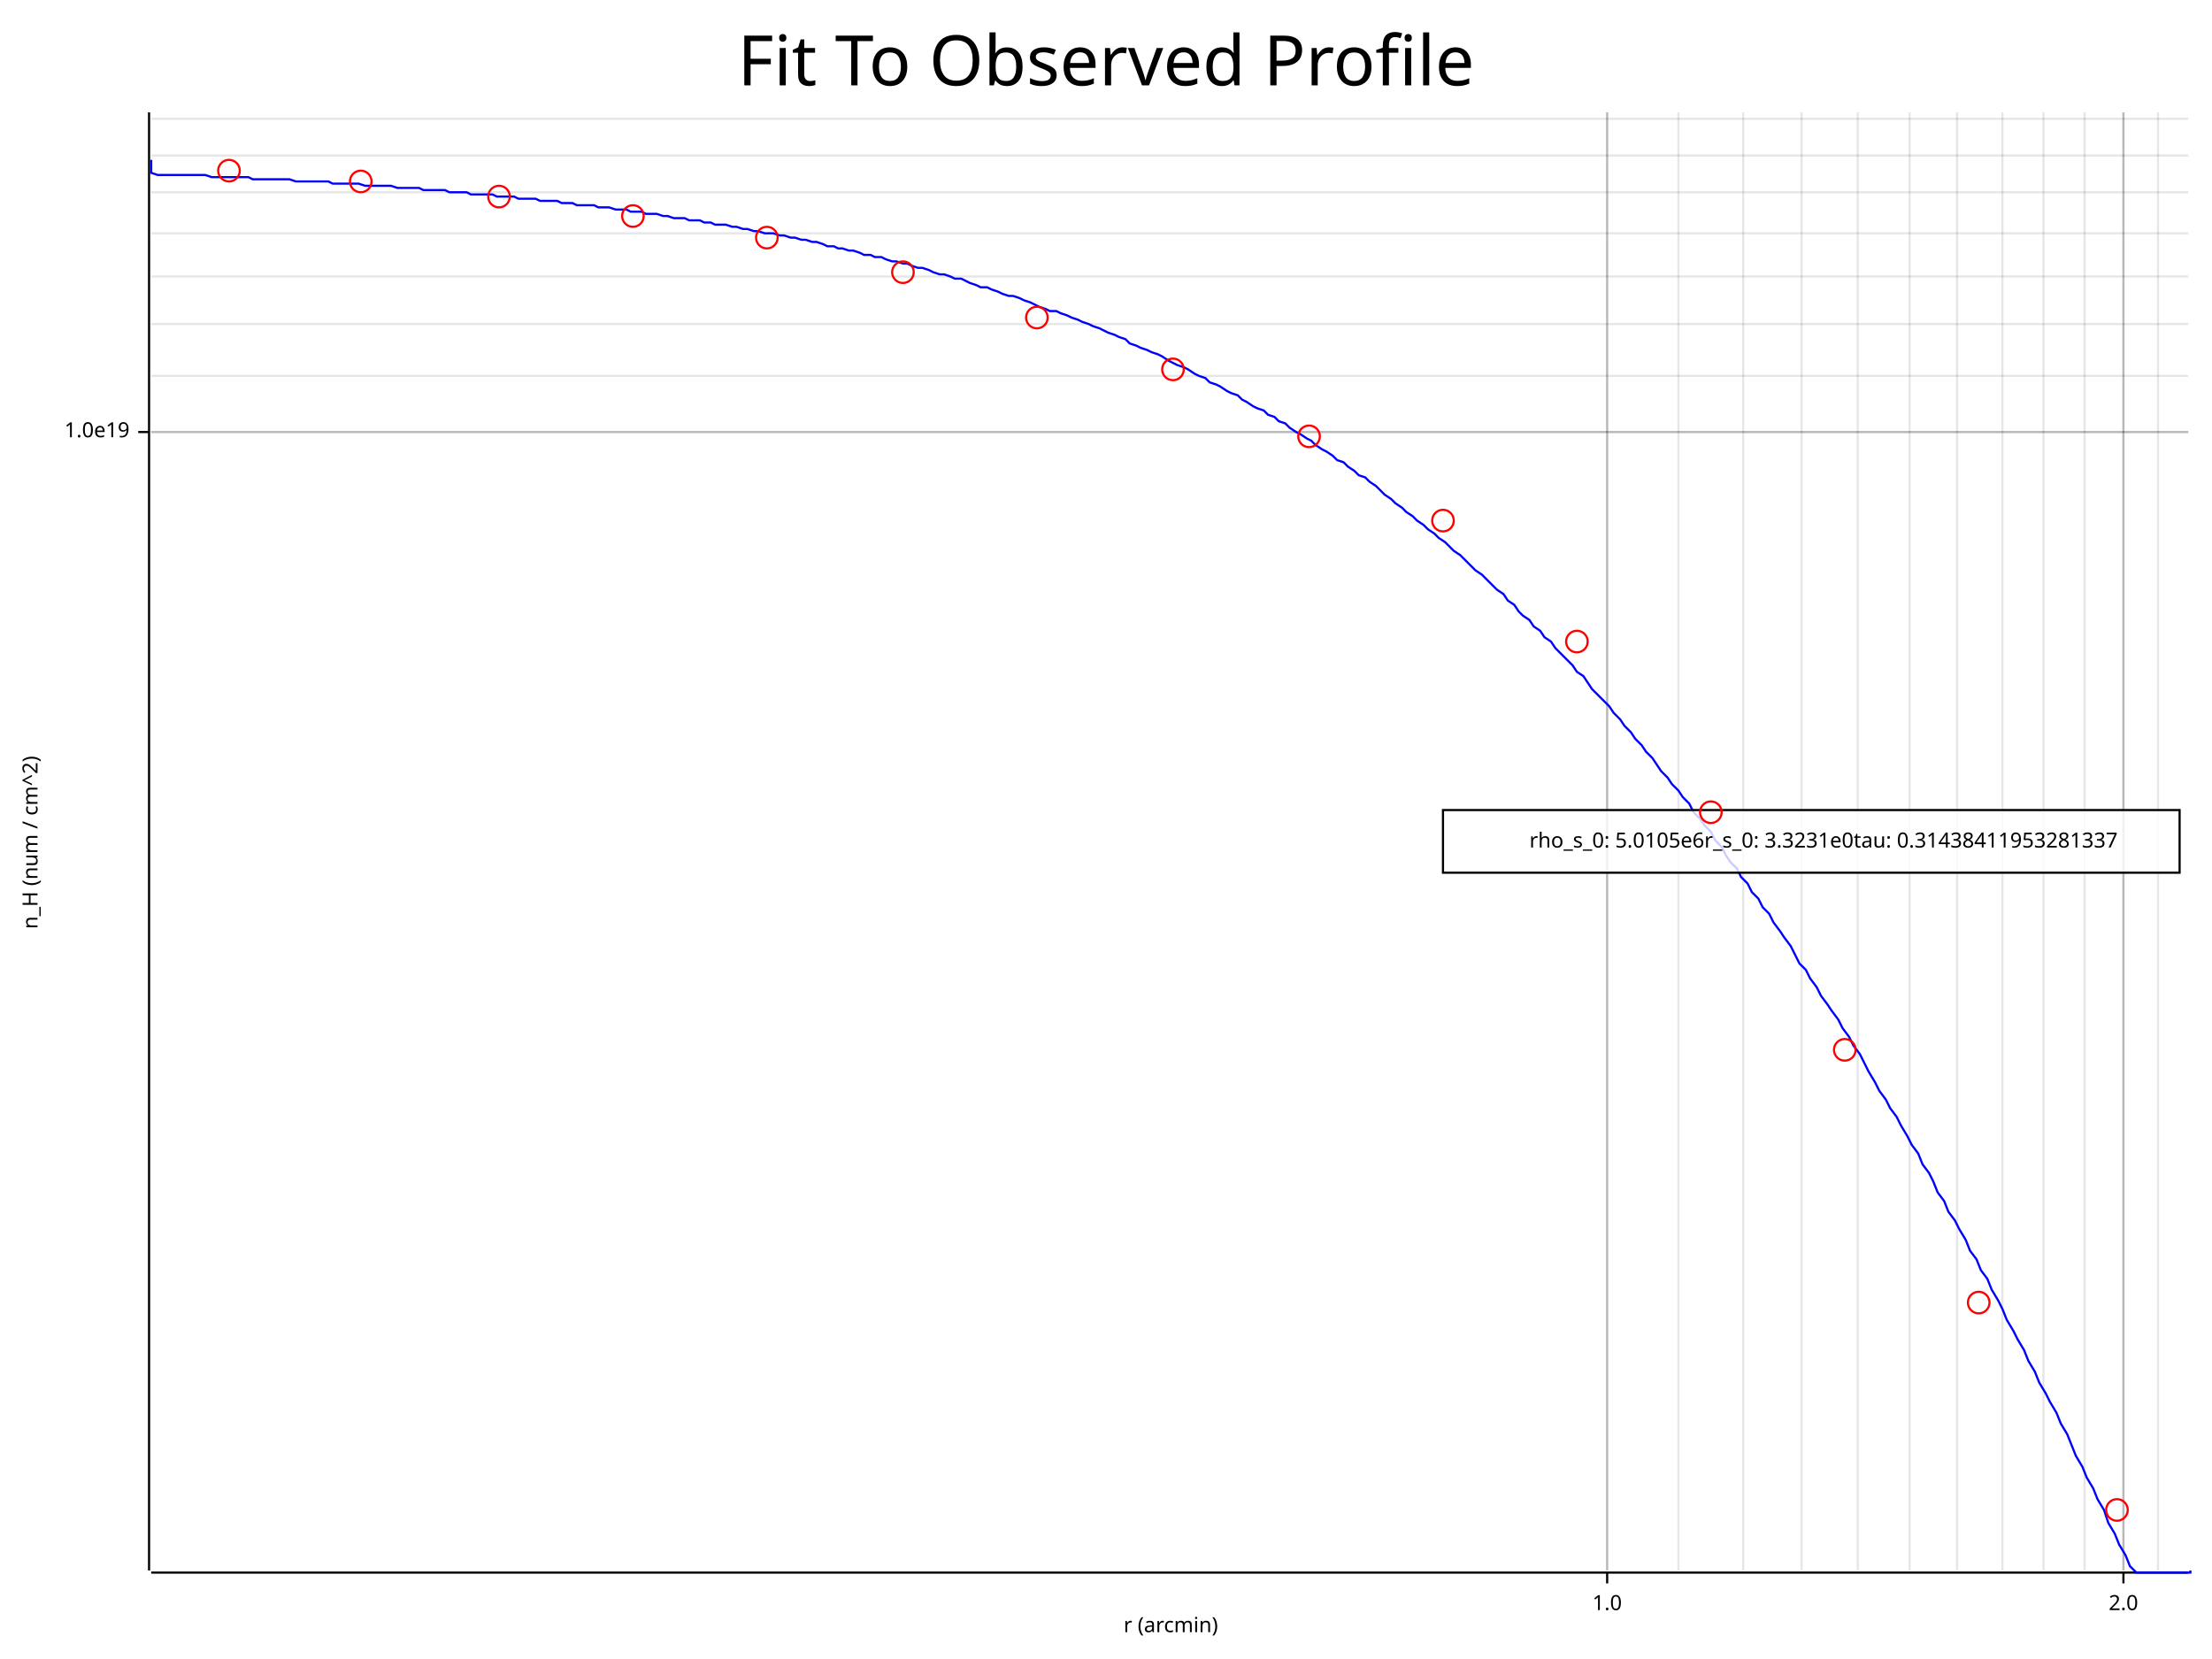
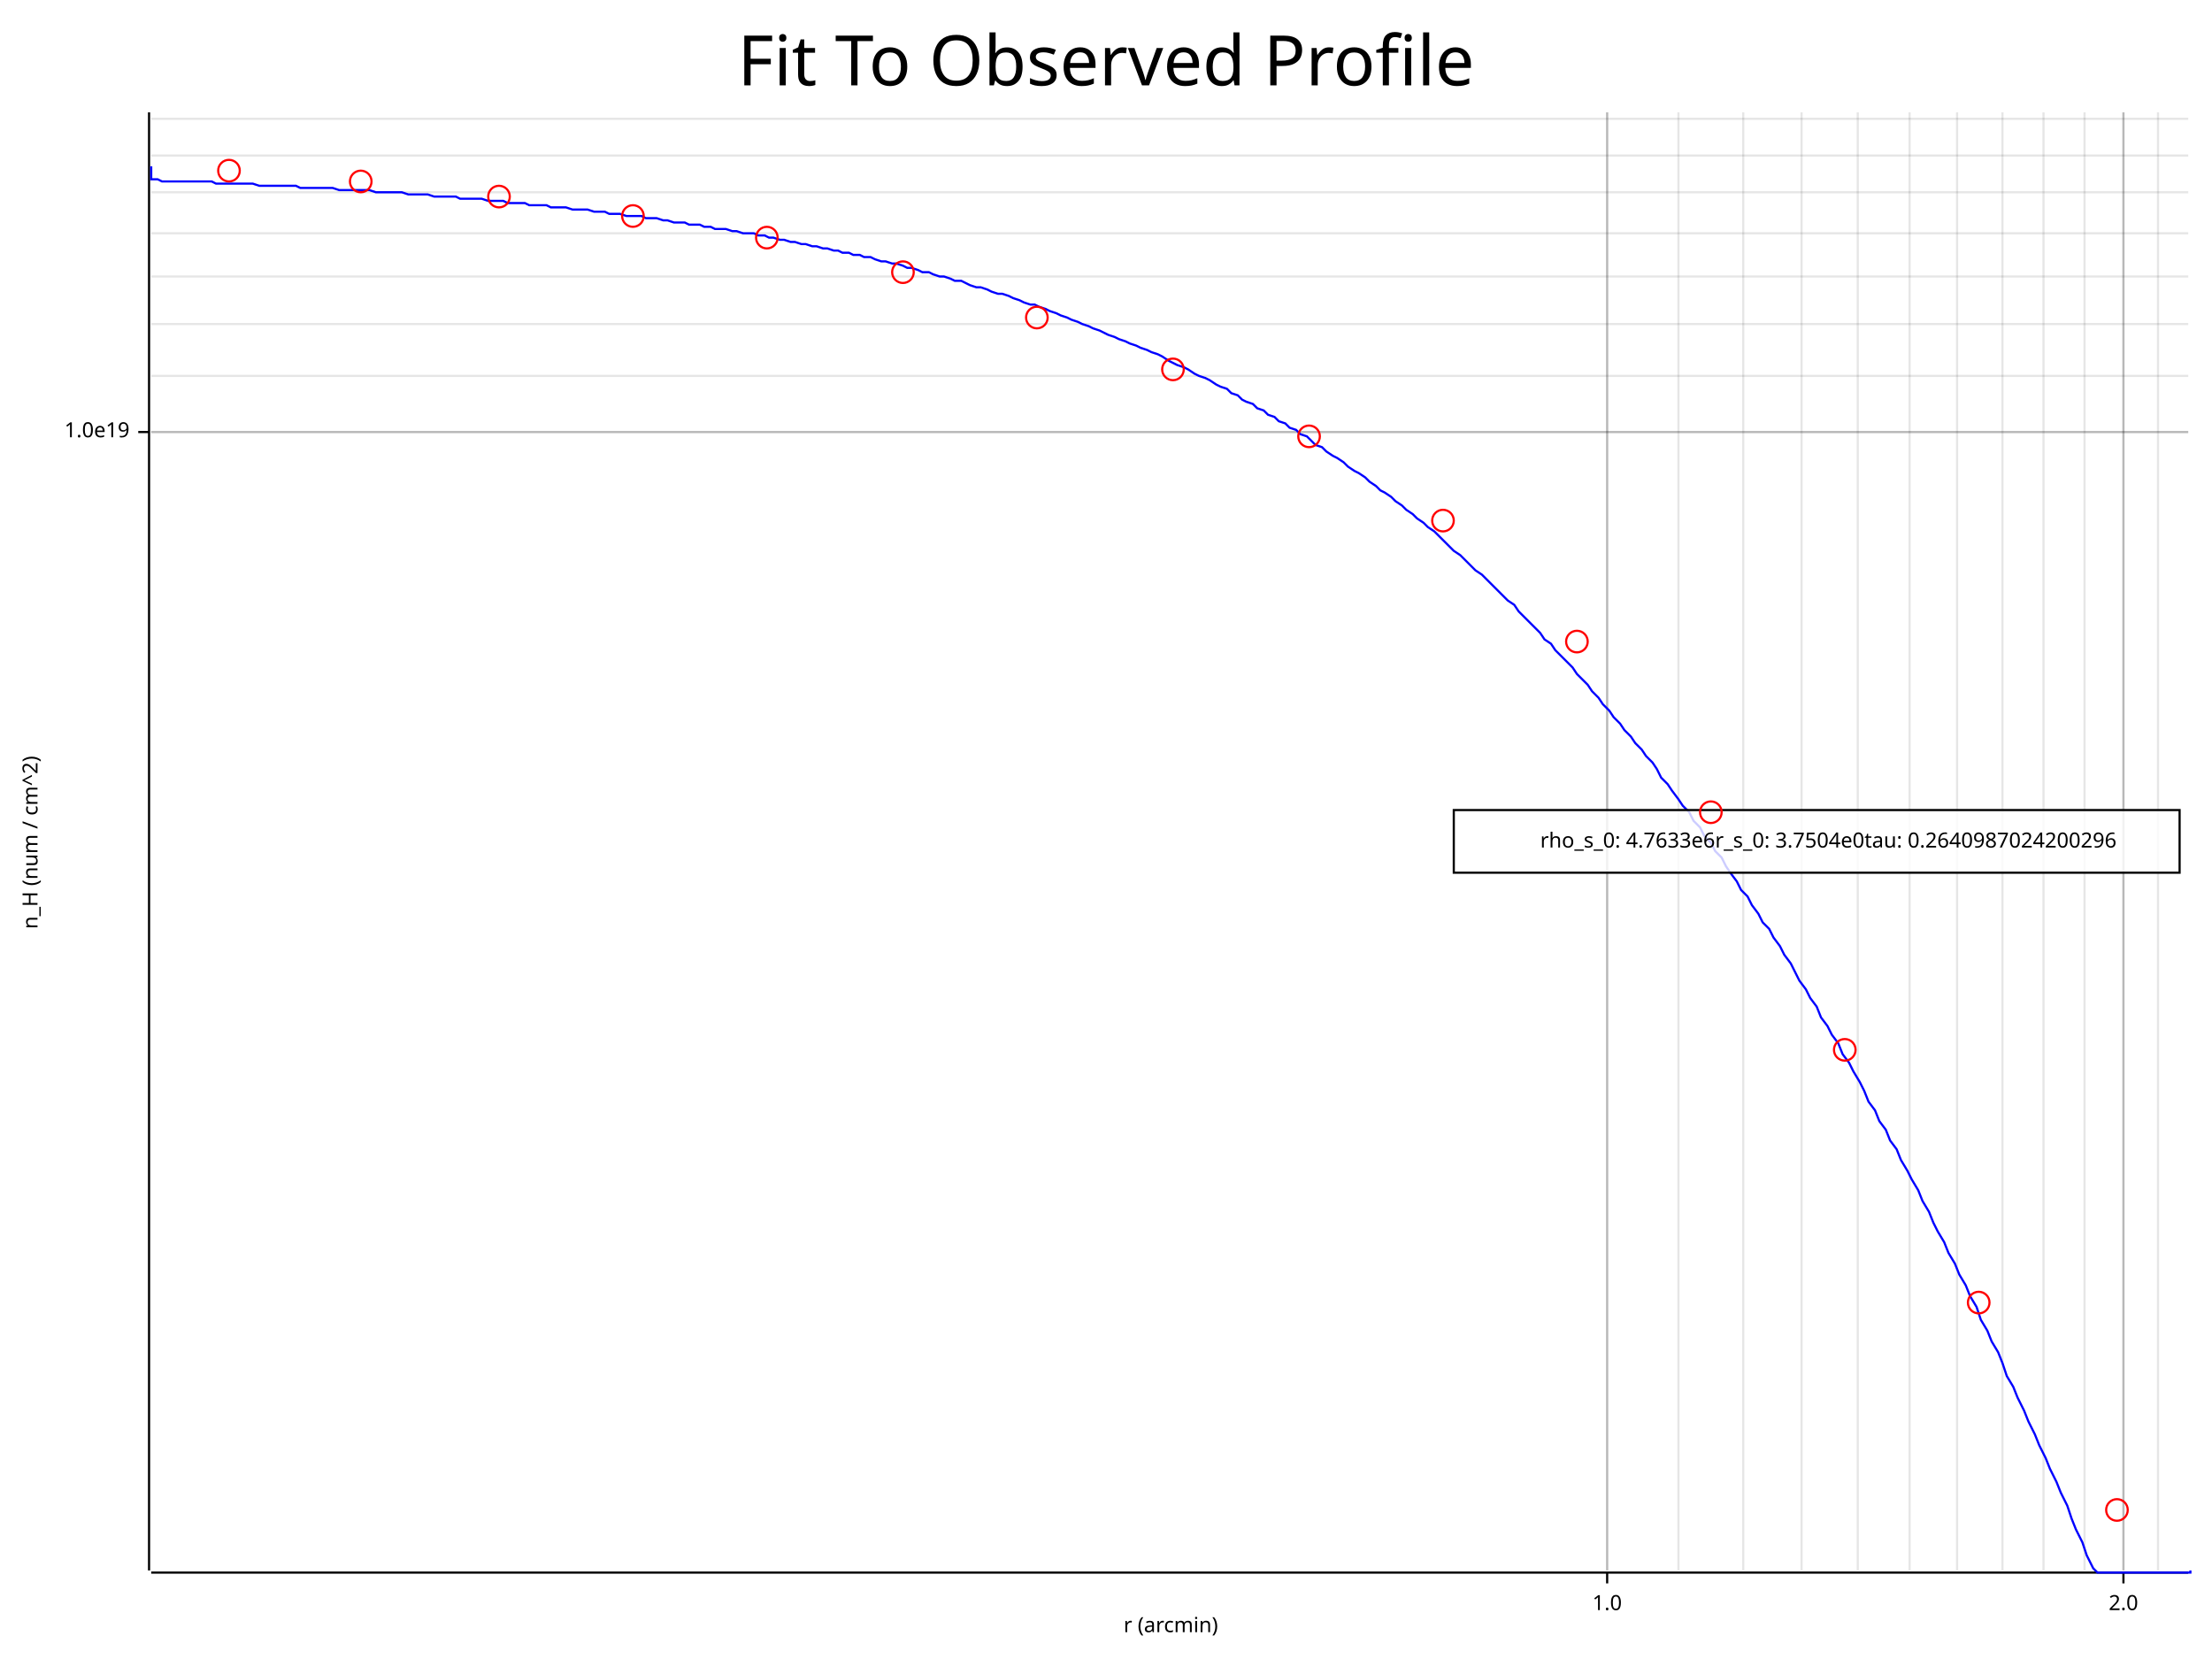
<svg xmlns="http://www.w3.org/2000/svg" width="1024" height="768" viewBox="0 0 1024 768">
  <rect x="0" y="0" width="1024" height="768" opacity="1" fill="#FFFFFF" stroke="none" />
  <text x="512" y="15" dy="0.76em" text-anchor="middle" font-family="sans-serif" font-size="32.258" opacity="1" fill="#000000">
Fit To Observed Profile
</text>
  <line opacity="0.1" stroke="#000000" stroke-width="1" x1="744" y1="727" x2="744" y2="52" />
  <line opacity="0.1" stroke="#000000" stroke-width="1" x1="777" y1="727" x2="777" y2="52" />
  <line opacity="0.1" stroke="#000000" stroke-width="1" x1="807" y1="727" x2="807" y2="52" />
  <line opacity="0.1" stroke="#000000" stroke-width="1" x1="834" y1="727" x2="834" y2="52" />
  <line opacity="0.1" stroke="#000000" stroke-width="1" x1="860" y1="727" x2="860" y2="52" />
  <line opacity="0.1" stroke="#000000" stroke-width="1" x1="884" y1="727" x2="884" y2="52" />
  <line opacity="0.1" stroke="#000000" stroke-width="1" x1="906" y1="727" x2="906" y2="52" />
  <line opacity="0.1" stroke="#000000" stroke-width="1" x1="927" y1="727" x2="927" y2="52" />
  <line opacity="0.1" stroke="#000000" stroke-width="1" x1="946" y1="727" x2="946" y2="52" />
  <line opacity="0.1" stroke="#000000" stroke-width="1" x1="965" y1="727" x2="965" y2="52" />
  <line opacity="0.1" stroke="#000000" stroke-width="1" x1="983" y1="727" x2="983" y2="52" />
  <line opacity="0.1" stroke="#000000" stroke-width="1" x1="999" y1="727" x2="999" y2="52" />
  <line opacity="0.1" stroke="#000000" stroke-width="1" x1="70" y1="200" x2="1013" y2="200" />
  <line opacity="0.1" stroke="#000000" stroke-width="1" x1="70" y1="174" x2="1013" y2="174" />
  <line opacity="0.1" stroke="#000000" stroke-width="1" x1="70" y1="150" x2="1013" y2="150" />
  <line opacity="0.1" stroke="#000000" stroke-width="1" x1="70" y1="128" x2="1013" y2="128" />
  <line opacity="0.1" stroke="#000000" stroke-width="1" x1="70" y1="108" x2="1013" y2="108" />
  <line opacity="0.1" stroke="#000000" stroke-width="1" x1="70" y1="89" x2="1013" y2="89" />
  <line opacity="0.1" stroke="#000000" stroke-width="1" x1="70" y1="72" x2="1013" y2="72" />
  <line opacity="0.1" stroke="#000000" stroke-width="1" x1="70" y1="55" x2="1013" y2="55" />
  <text x="10" y="390" dy="0.76em" text-anchor="middle" font-family="sans-serif" font-size="9.677" opacity="1" fill="#000000" transform="rotate(270, 10, 390)">
n_H (num / cm^2)
</text>
  <text x="542" y="758" dy="-0.5ex" text-anchor="middle" font-family="sans-serif" font-size="9.677" opacity="1" fill="#000000">
r (arcmin)
</text>
  <line opacity="0.2" stroke="#000000" stroke-width="1" x1="744" y1="727" x2="744" y2="52" />
  <line opacity="0.2" stroke="#000000" stroke-width="1" x1="983" y1="727" x2="983" y2="52" />
  <line opacity="0.2" stroke="#000000" stroke-width="1" x1="70" y1="200" x2="1013" y2="200" />
  <polyline fill="none" opacity="1" stroke="#000000" stroke-width="1" points="69,52 69,727 " />
  <text x="60" y="200" dy="0.5ex" text-anchor="end" font-family="sans-serif" font-size="9.677" opacity="1" fill="#000000">
1.0e19
</text>
  <polyline fill="none" opacity="1" stroke="#000000" stroke-width="1" points="64,200 69,200 " />
  <polyline fill="none" opacity="1" stroke="#000000" stroke-width="1" points="70,728 1013,728 " />
  <text x="744" y="738" dy="0.76em" text-anchor="middle" font-family="sans-serif" font-size="9.677" opacity="1" fill="#000000">
1.0
</text>
  <polyline fill="none" opacity="1" stroke="#000000" stroke-width="1" points="744,728 744,733 " />
  <text x="983" y="738" dy="0.76em" text-anchor="middle" font-family="sans-serif" font-size="9.677" opacity="1" fill="#000000">
2.0
</text>
  <polyline fill="none" opacity="1" stroke="#000000" stroke-width="1" points="983,728 983,733 " />
-   <polyline fill="none" opacity="1" stroke="#0000FF" stroke-width="1" points="70,74 70,74 70,74 70,74 70,74 70,74 70,74 70,74 70,74 70,74 70,74 70,74 70,74 70,74 70,74 70,74 70,74 70,74 70,74 70,74 70,74 70,74 70,74 70,74 70,74 70,74 70,74 70,74 70,74 70,74 70,74 70,74 70,74 70,74 70,74 70,74 70,74 70,74 70,74 70,74 70,74 70,74 70,74 70,74 70,74 70,74 70,74 70,74 70,74 70,74 70,74 70,74 70,74 70,74 70,74 70,74 70,74 70,74 70,74 70,74 70,74 70,74 70,74 70,74 70,74 70,74 70,74 70,74 70,74 70,74 70,74 70,74 70,74 70,74 70,74 70,74 70,74 70,74 70,74 70,74 70,74 70,74 70,74 70,74 70,74 70,74 70,74 70,74 70,74 70,74 70,74 70,74 70,74 70,74 70,74 70,74 70,74 70,74 70,74 70,74 70,74 70,74 70,74 70,74 70,74 70,74 70,74 70,74 70,74 70,74 70,74 70,74 70,74 70,74 70,74 70,74 70,74 70,74 70,74 70,74 70,74 70,74 70,74 70,74 70,74 70,74 70,74 70,74 70,74 70,74 70,74 70,74 70,74 70,74 70,74 70,74 70,74 70,74 70,74 70,74 70,74 70,74 70,74 70,74 70,74 70,74 70,74 70,74 70,74 70,74 70,74 70,74 70,74 70,74 70,74 70,74 70,74 70,74 70,74 70,74 70,74 70,74 70,74 70,74 70,74 70,74 70,74 70,74 70,74 70,74 70,74 70,74 70,74 70,74 70,74 70,74 70,74 70,74 70,74 70,74 70,74 70,74 70,74 70,74 70,74 70,74 70,74 70,74 70,74 70,74 70,74 70,74 70,74 70,74 70,74 70,74 70,74 70,74 70,74 70,74 70,74 70,74 70,74 70,74 70,74 70,74 70,74 70,74 70,74 70,74 70,74 70,74 70,74 70,74 70,74 70,74 70,74 70,74 70,74 70,74 70,74 70,74 70,75 70,75 70,75 70,75 70,75 70,75 70,75 70,75 70,75 70,75 70,75 70,75 70,75 70,75 70,75 70,75 70,75 70,75 70,75 70,75 70,75 70,75 70,75 70,75 70,75 70,75 70,75 70,75 70,75 70,75 70,75 70,75 70,75 70,75 70,75 70,75 70,75 70,75 70,75 70,75 70,75 70,75 70,75 70,75 70,75 70,75 70,75 70,75 70,75 70,75 70,76 70,76 70,76 70,76 70,76 70,76 70,76 70,76 70,76 70,76 70,76 70,76 70,76 70,76 70,76 70,76 70,76 70,76 70,76 70,76 70,76 70,76 70,76 70,76 70,76 70,76 70,76 70,76 70,76 70,77 70,77 70,77 70,77 70,77 70,77 70,77 70,77 70,77 70,77 70,77 70,77 70,77 70,77 70,77 70,77 70,77 70,77 70,77 70,77 70,78 70,78 70,78 70,78 70,78 70,78 70,78 70,78 70,78 70,78 70,78 70,78 70,78 70,78 70,78 70,78 70,79 70,79 70,79 70,79 70,79 70,79 70,79 70,79 70,79 70,79 70,79 70,79 70,79 70,80 70,80 70,80 70,80 70,80 70,80 70,80 70,80 70,80 70,80 70,80 73,81 75,81 78,81 80,81 83,81 85,81 88,81 90,81 93,81 95,81 98,82 100,82 102,82 105,82 107,82 110,82 112,82 115,82 117,83 120,83 122,83 125,83 127,83 130,83 132,83 134,83 137,84 139,84 142,84 144,84 147,84 149,84 152,84 154,85 157,85 159,85 162,85 164,85 166,85 169,86 171,86 174,86 176,86 179,86 181,86 184,87 186,87 189,87 191,87 194,87 196,88 198,88 201,88 203,88 206,88 208,89 211,89 213,89 216,89 218,90 221,90 223,90 226,90 228,90 230,91 233,91 235,91 238,91 240,92 243,92 245,92 248,92 250,93 253,93 255,93 258,93 260,94 262,94 265,94 267,95 270,95 272,95 275,95 277,96 280,96 282,96 285,97 287,97 290,97 292,98 294,98 297,98 299,99 302,99 304,99 307,100 309,100 312,101 314,101 317,101 319,102 322,102 324,102 326,103 329,103 331,104 334,104 336,104 339,105 341,105 344,106 346,106 349,107 351,107 354,108 356,108 358,108 361,109 363,109 366,110 368,110 371,111 373,111 376,112 378,112 381,113 383,114 386,114 388,115 390,115 393,116 395,116 398,117 400,118 403,118 405,119 408,119 410,120 413,121 415,121 418,122 420,122 422,123 425,124 427,124 430,125 432,126 435,127 437,127 440,128 442,129 445,129 447,130 449,131 452,132 454,133 457,133 459,134 462,135 464,136 467,137 469,137 472,138 474,139 477,140 479,141 481,142 484,143 486,144 489,144 491,145 494,146 496,147 499,148 501,149 504,150 506,151 509,152 511,153 513,154 516,155 518,156 521,157 523,159 526,160 528,161 531,162 533,163 536,164 538,165 541,167 543,168 545,169 548,170 550,171 553,173 555,174 558,175 560,177 563,178 565,179 568,181 570,182 573,183 575,185 577,186 580,188 582,189 585,190 587,192 590,193 592,195 595,196 597,198 600,200 602,201 605,203 607,204 609,206 612,208 614,209 617,211 619,213 622,214 624,216 627,218 629,220 632,221 634,223 637,225 639,227 641,229 644,231 646,233 649,235 651,237 654,239 656,241 659,243 661,245 664,247 666,249 669,251 671,253 673,255 676,257 678,259 681,262 683,264 686,266 688,268 691,271 693,273 696,275 698,278 701,280 703,283 705,285 708,287 710,290 713,292 715,295 718,297 720,300 723,303 725,305 728,308 730,311 733,313 735,316 737,319 740,322 742,324 745,327 747,330 750,333 752,336 755,339 757,342 760,345 762,348 765,351 767,354 769,357 772,360 774,363 777,366 779,369 782,372 784,376 787,379 789,382 792,385 794,389 797,392 799,396 801,399 804,402 806,406 809,409 811,413 814,416 816,420 819,423 821,427 824,431 826,434 829,438 831,442 833,446 836,449 838,453 841,457 843,461 846,465 848,468 851,472 853,476 856,480 858,484 861,488 863,492 865,496 868,501 870,505 873,509 875,513 878,517 880,521 883,526 885,530 888,534 890,539 893,543 895,547 897,552 900,556 902,561 905,565 907,569 910,574 912,579 915,583 917,588 920,592 922,597 925,602 927,606 929,611 932,616 934,620 937,625 939,630 942,635 944,640 947,645 949,649 952,654 954,659 957,664 959,669 961,674 964,679 966,684 969,689 971,694 974,699 976,705 979,710 981,715 984,720 986,725 989,728 991,728 993,728 996,728 998,728 1001,728 1003,728 1006,728 1008,728 1011,728 1013,728 1014,728 1014,728 1014,728 1014,728 1014,728 1014,728 1014,728 1014,728 1014,728 1014,728 1014,728 1014,728 1014,728 1014,728 1014,728 1014,728 1014,728 1014,728 1014,728 1014,728 1014,728 1014,728 1014,728 1014,728 1014,728 1014,728 1014,728 1014,728 1014,728 1014,728 1014,728 1014,728 1014,728 1014,728 1014,728 1014,728 1014,728 1014,728 1014,728 1014,728 1014,728 1014,728 1014,728 1014,728 1014,728 1014,728 1014,728 1014,728 1014,728 1014,728 1014,728 1014,728 1014,728 1014,728 1014,728 1014,728 1014,728 1014,728 1014,728 1014,728 1014,728 1014,728 1014,728 1014,728 1014,728 1014,728 1014,728 1014,728 1014,728 1014,728 1014,728 1014,728 1014,728 1014,728 1014,728 1014,728 1014,728 1014,728 1014,728 1014,728 1014,728 1014,728 1014,728 1014,728 1014,728 1014,728 1014,728 1014,728 1014,728 1014,728 1014,728 1014,728 1014,728 1014,728 1014,728 1014,728 1014,728 1014,728 1014,728 1014,728 1014,728 1014,728 1014,728 1014,728 1014,728 1014,728 1014,728 1014,728 1014,728 1014,728 1014,728 1014,728 1014,728 1014,728 1014,728 1014,728 1014,728 1014,728 1014,728 1014,728 1014,728 1014,728 1014,728 1014,728 1014,728 1014,728 1014,728 1014,728 1014,728 1014,728 1014,728 1014,728 1014,728 1014,728 1014,728 1014,728 1014,728 1014,728 1014,728 1014,728 1014,728 1014,728 1014,728 1014,728 1014,728 1014,728 1014,728 1014,728 1014,728 1014,728 1014,728 1014,728 1014,728 1014,728 1014,728 1014,728 1014,728 1014,728 1014,728 1014,728 1014,728 1014,728 1014,728 1014,728 1014,728 1014,728 1014,728 1014,728 1014,728 1014,728 1014,728 1014,728 1014,728 1014,728 1014,728 1014,728 1014,728 1014,728 1014,728 1014,728 1014,728 1014,728 1014,728 1014,728 1014,728 1014,728 1014,728 1014,728 1014,728 1014,728 1014,728 1014,728 1014,728 1014,728 1014,728 1014,728 1014,728 1014,728 1014,728 1014,728 1014,728 1014,728 1014,728 1014,728 1014,728 1014,728 1014,728 1014,728 1014,728 1014,728 1014,728 1014,728 1014,728 1014,728 1014,728 1014,728 1014,728 1014,728 1014,728 1014,728 1014,728 1014,728 1014,728 1014,728 1014,728 1014,728 1014,728 1014,728 1014,728 1014,728 1014,728 1014,728 1014,728 1014,728 1014,728 1014,728 1014,728 1014,728 1014,728 1014,728 1014,728 1014,728 1014,728 1014,728 1014,728 1014,728 1014,728 1014,728 1014,728 1014,728 1014,728 1014,728 1014,728 1014,728 1014,728 1014,727 " />
-   <rect x="668" y="375" width="341" height="29" opacity="0.8" fill="#FFFFFF" stroke="none" />
-   <rect x="668" y="375" width="341" height="29" opacity="1" fill="none" stroke="#000000" />
-   <text x="708" y="385" dy="0.76em" text-anchor="start" font-family="sans-serif" font-size="9.677" opacity="1" fill="#000000">
- rho_s_0: 5.0105e6
- r_s_0: 3.3231e0
- tau: 0.31438411953281337
+   <polyline fill="none" opacity="1" stroke="#0000FF" stroke-width="1" points="70,77 70,77 70,77 70,77 70,77 70,77 70,77 70,77 70,77 70,77 70,77 70,77 70,77 70,77 70,77 70,77 70,77 70,77 70,77 70,77 70,77 70,77 70,77 70,77 70,77 70,77 70,77 70,77 70,77 70,77 70,77 70,77 70,77 70,77 70,77 70,77 70,77 70,77 70,77 70,77 70,77 70,77 70,77 70,77 70,77 70,77 70,77 70,77 70,77 70,77 70,77 70,77 70,77 70,77 70,77 70,77 70,77 70,77 70,77 70,77 70,77 70,77 70,77 70,77 70,77 70,77 70,77 70,77 70,77 70,77 70,77 70,77 70,77 70,77 70,77 70,77 70,77 70,77 70,77 70,77 70,77 70,77 70,77 70,77 70,77 70,77 70,77 70,77 70,77 70,77 70,77 70,77 70,77 70,77 70,77 70,77 70,77 70,77 70,77 70,77 70,77 70,77 70,77 70,77 70,77 70,77 70,77 70,77 70,77 70,77 70,77 70,77 70,77 70,77 70,77 70,77 70,77 70,77 70,77 70,77 70,77 70,77 70,77 70,77 70,77 70,77 70,77 70,77 70,77 70,77 70,77 70,77 70,77 70,77 70,77 70,77 70,77 70,77 70,77 70,77 70,77 70,77 70,77 70,77 70,77 70,77 70,77 70,77 70,77 70,77 70,77 70,77 70,77 70,77 70,77 70,77 70,77 70,77 70,77 70,77 70,77 70,77 70,77 70,77 70,77 70,77 70,77 70,77 70,77 70,77 70,77 70,77 70,77 70,77 70,77 70,77 70,77 70,77 70,77 70,77 70,77 70,77 70,77 70,77 70,77 70,77 70,77 70,77 70,77 70,77 70,77 70,77 70,77 70,77 70,77 70,77 70,77 70,78 70,78 70,78 70,78 70,78 70,78 70,78 70,78 70,78 70,78 70,78 70,78 70,78 70,78 70,78 70,78 70,78 70,78 70,78 70,78 70,78 70,78 70,78 70,78 70,78 70,78 70,78 70,78 70,78 70,78 70,78 70,78 70,78 70,78 70,78 70,78 70,78 70,78 70,78 70,78 70,78 70,78 70,78 70,78 70,78 70,78 70,78 70,78 70,78 70,78 70,78 70,78 70,78 70,78 70,78 70,78 70,78 70,78 70,78 70,78 70,78 70,78 70,78 70,78 70,78 70,78 70,79 70,79 70,79 70,79 70,79 70,79 70,79 70,79 70,79 70,79 70,79 70,79 70,79 70,79 70,79 70,79 70,79 70,79 70,79 70,79 70,79 70,79 70,79 70,79 70,79 70,79 70,79 70,79 70,79 70,79 70,79 70,79 70,79 70,79 70,80 70,80 70,80 70,80 70,80 70,80 70,80 70,80 70,80 70,80 70,80 70,80 70,80 70,80 70,80 70,80 70,80 70,80 70,80 70,80 70,80 70,80 70,81 70,81 70,81 70,81 70,81 70,81 70,81 70,81 70,81 70,81 70,81 70,81 70,81 70,81 70,81 70,81 70,81 70,82 70,82 70,82 70,82 70,82 70,82 70,82 70,82 70,82 70,82 70,82 70,82 70,82 70,82 70,83 70,83 70,83 70,83 70,83 70,83 70,83 70,83 70,83 70,83 70,83 73,83 75,84 78,84 80,84 83,84 85,84 88,84 90,84 93,84 95,84 98,84 100,85 102,85 105,85 107,85 110,85 112,85 115,85 117,85 120,86 122,86 125,86 127,86 130,86 132,86 134,86 137,86 139,87 142,87 144,87 147,87 149,87 152,87 154,87 157,88 159,88 162,88 164,88 166,88 169,88 171,88 174,89 176,89 179,89 181,89 184,89 186,89 189,90 191,90 194,90 196,90 198,90 201,91 203,91 206,91 208,91 211,91 213,92 216,92 218,92 221,92 223,92 226,93 228,93 230,93 233,93 235,94 238,94 240,94 243,94 245,95 248,95 250,95 253,95 255,96 258,96 260,96 262,96 265,97 267,97 270,97 272,97 275,98 277,98 280,98 282,99 285,99 287,99 290,100 292,100 294,100 297,100 299,101 302,101 304,101 307,102 309,102 312,103 314,103 317,103 319,104 322,104 324,104 326,105 329,105 331,106 334,106 336,106 339,107 341,107 344,108 346,108 349,108 351,109 354,109 356,110 358,110 361,111 363,111 366,112 368,112 371,113 373,113 376,114 378,114 381,115 383,115 386,116 388,116 390,117 393,117 395,118 398,118 400,119 403,119 405,120 408,121 410,121 413,122 415,122 418,123 420,124 422,124 425,125 427,126 430,126 432,127 435,128 437,128 440,129 442,130 445,130 447,131 449,132 452,133 454,133 457,134 459,135 462,136 464,136 467,137 469,138 472,139 474,140 477,141 479,141 481,142 484,143 486,144 489,145 491,146 494,147 496,148 499,149 501,150 504,151 506,152 509,153 511,154 513,155 516,156 518,157 521,158 523,159 526,160 528,161 531,162 533,163 536,164 538,165 541,167 543,168 545,169 548,170 550,171 553,173 555,174 558,175 560,176 563,178 565,179 568,180 570,182 573,183 575,185 577,186 580,187 582,189 585,190 587,192 590,193 592,195 595,196 597,198 600,199 602,201 605,202 607,204 609,206 612,207 614,209 617,211 619,212 622,214 624,216 627,218 629,219 632,221 634,223 637,225 639,227 641,228 644,230 646,232 649,234 651,236 654,238 656,240 659,242 661,244 664,246 666,248 669,251 671,253 673,255 676,257 678,259 681,262 683,264 686,266 688,268 691,271 693,273 696,276 698,278 701,280 703,283 705,285 708,288 710,290 713,293 715,296 718,298 720,301 723,304 725,306 728,309 730,312 733,315 735,317 737,320 740,323 742,326 745,329 747,332 750,335 752,338 755,341 757,344 760,347 762,350 765,353 767,356 769,360 772,363 774,366 777,370 779,373 782,376 784,380 787,383 789,387 792,390 794,394 797,397 799,401 801,404 804,408 806,412 809,415 811,419 814,423 816,427 819,430 821,434 824,438 826,442 829,446 831,450 833,454 836,458 838,462 841,466 843,471 846,475 848,479 851,483 853,488 856,492 858,496 861,501 863,505 865,510 868,514 870,519 873,523 875,528 878,532 880,537 883,542 885,546 888,551 890,556 893,561 895,566 897,570 900,575 902,580 905,585 907,590 910,595 912,600 915,605 917,611 920,616 922,621 925,626 927,631 929,637 932,642 934,647 937,653 939,658 942,664 944,669 947,675 949,680 952,686 954,691 957,697 959,703 961,708 964,714 966,720 969,726 971,728 974,728 976,728 979,728 981,728 984,728 986,728 989,728 991,728 993,728 996,728 998,728 1001,728 1003,728 1006,728 1008,728 1011,728 1013,728 1014,728 1014,728 1014,728 1014,728 1014,728 1014,728 1014,728 1014,728 1014,728 1014,728 1014,728 1014,728 1014,728 1014,728 1014,728 1014,728 1014,728 1014,728 1014,728 1014,728 1014,728 1014,728 1014,728 1014,728 1014,728 1014,728 1014,728 1014,728 1014,728 1014,728 1014,728 1014,728 1014,728 1014,728 1014,728 1014,728 1014,728 1014,728 1014,728 1014,728 1014,728 1014,728 1014,728 1014,728 1014,728 1014,728 1014,728 1014,728 1014,728 1014,728 1014,728 1014,728 1014,728 1014,728 1014,728 1014,728 1014,728 1014,728 1014,728 1014,728 1014,728 1014,728 1014,728 1014,728 1014,728 1014,728 1014,728 1014,728 1014,728 1014,728 1014,728 1014,728 1014,728 1014,728 1014,728 1014,728 1014,728 1014,728 1014,728 1014,728 1014,728 1014,728 1014,728 1014,728 1014,728 1014,728 1014,728 1014,728 1014,728 1014,728 1014,728 1014,728 1014,728 1014,728 1014,728 1014,728 1014,728 1014,728 1014,728 1014,728 1014,728 1014,728 1014,728 1014,728 1014,728 1014,728 1014,728 1014,728 1014,728 1014,728 1014,728 1014,728 1014,728 1014,728 1014,728 1014,728 1014,728 1014,728 1014,728 1014,728 1014,728 1014,728 1014,728 1014,728 1014,728 1014,728 1014,728 1014,728 1014,728 1014,728 1014,728 1014,728 1014,728 1014,728 1014,728 1014,728 1014,728 1014,728 1014,728 1014,728 1014,728 1014,728 1014,728 1014,728 1014,728 1014,728 1014,728 1014,728 1014,728 1014,728 1014,728 1014,728 1014,728 1014,728 1014,728 1014,728 1014,728 1014,728 1014,728 1014,728 1014,728 1014,728 1014,728 1014,728 1014,728 1014,728 1014,728 1014,728 1014,728 1014,728 1014,728 1014,728 1014,728 1014,728 1014,728 1014,728 1014,728 1014,728 1014,728 1014,728 1014,728 1014,728 1014,728 1014,728 1014,728 1014,728 1014,728 1014,728 1014,728 1014,728 1014,728 1014,728 1014,728 1014,728 1014,728 1014,728 1014,728 1014,728 1014,728 1014,728 1014,728 1014,728 1014,728 1014,728 1014,728 1014,728 1014,728 1014,728 1014,728 1014,728 1014,728 1014,728 1014,728 1014,728 1014,728 1014,728 1014,728 1014,728 1014,728 1014,728 1014,728 1014,728 1014,728 1014,728 1014,728 1014,728 1014,728 1014,728 1014,728 1014,728 1014,728 1014,728 1014,728 1014,728 1014,728 1014,728 1014,728 1014,728 1014,728 1014,728 1014,728 1014,728 1014,728 1014,728 1014,728 1014,728 1014,728 1014,728 1014,728 1014,728 1014,728 1014,728 1014,728 1014,728 1014,728 1014,727 " />
+   <rect x="673" y="375" width="336" height="29" opacity="0.8" fill="#FFFFFF" stroke="none" />
+   <rect x="673" y="375" width="336" height="29" opacity="1" fill="none" stroke="#000000" />
+   <text x="713" y="385" dy="0.76em" text-anchor="start" font-family="sans-serif" font-size="9.677" opacity="1" fill="#000000">
+ rho_s_0: 4.7633e6
+ r_s_0: 3.7504e0
+ tau: 0.2640987024200296
</text>
  <circle cx="106" cy="79" r="5" opacity="1" fill="none" stroke="#FF0000" stroke-width="1" />
  <circle cx="167" cy="84" r="5" opacity="1" fill="none" stroke="#FF0000" stroke-width="1" />
  <circle cx="231" cy="91" r="5" opacity="1" fill="none" stroke="#FF0000" stroke-width="1" />
  <circle cx="293" cy="100" r="5" opacity="1" fill="none" stroke="#FF0000" stroke-width="1" />
  <circle cx="355" cy="110" r="5" opacity="1" fill="none" stroke="#FF0000" stroke-width="1" />
  <circle cx="418" cy="126" r="5" opacity="1" fill="none" stroke="#FF0000" stroke-width="1" />
  <circle cx="480" cy="147" r="5" opacity="1" fill="none" stroke="#FF0000" stroke-width="1" />
  <circle cx="543" cy="171" r="5" opacity="1" fill="none" stroke="#FF0000" stroke-width="1" />
  <circle cx="606" cy="202" r="5" opacity="1" fill="none" stroke="#FF0000" stroke-width="1" />
  <circle cx="668" cy="241" r="5" opacity="1" fill="none" stroke="#FF0000" stroke-width="1" />
  <circle cx="730" cy="297" r="5" opacity="1" fill="none" stroke="#FF0000" stroke-width="1" />
  <circle cx="792" cy="376" r="5" opacity="1" fill="none" stroke="#FF0000" stroke-width="1" />
  <circle cx="854" cy="486" r="5" opacity="1" fill="none" stroke="#FF0000" stroke-width="1" />
  <circle cx="916" cy="603" r="5" opacity="1" fill="none" stroke="#FF0000" stroke-width="1" />
  <circle cx="980" cy="699" r="5" opacity="1" fill="none" stroke="#FF0000" stroke-width="1" />
</svg>
